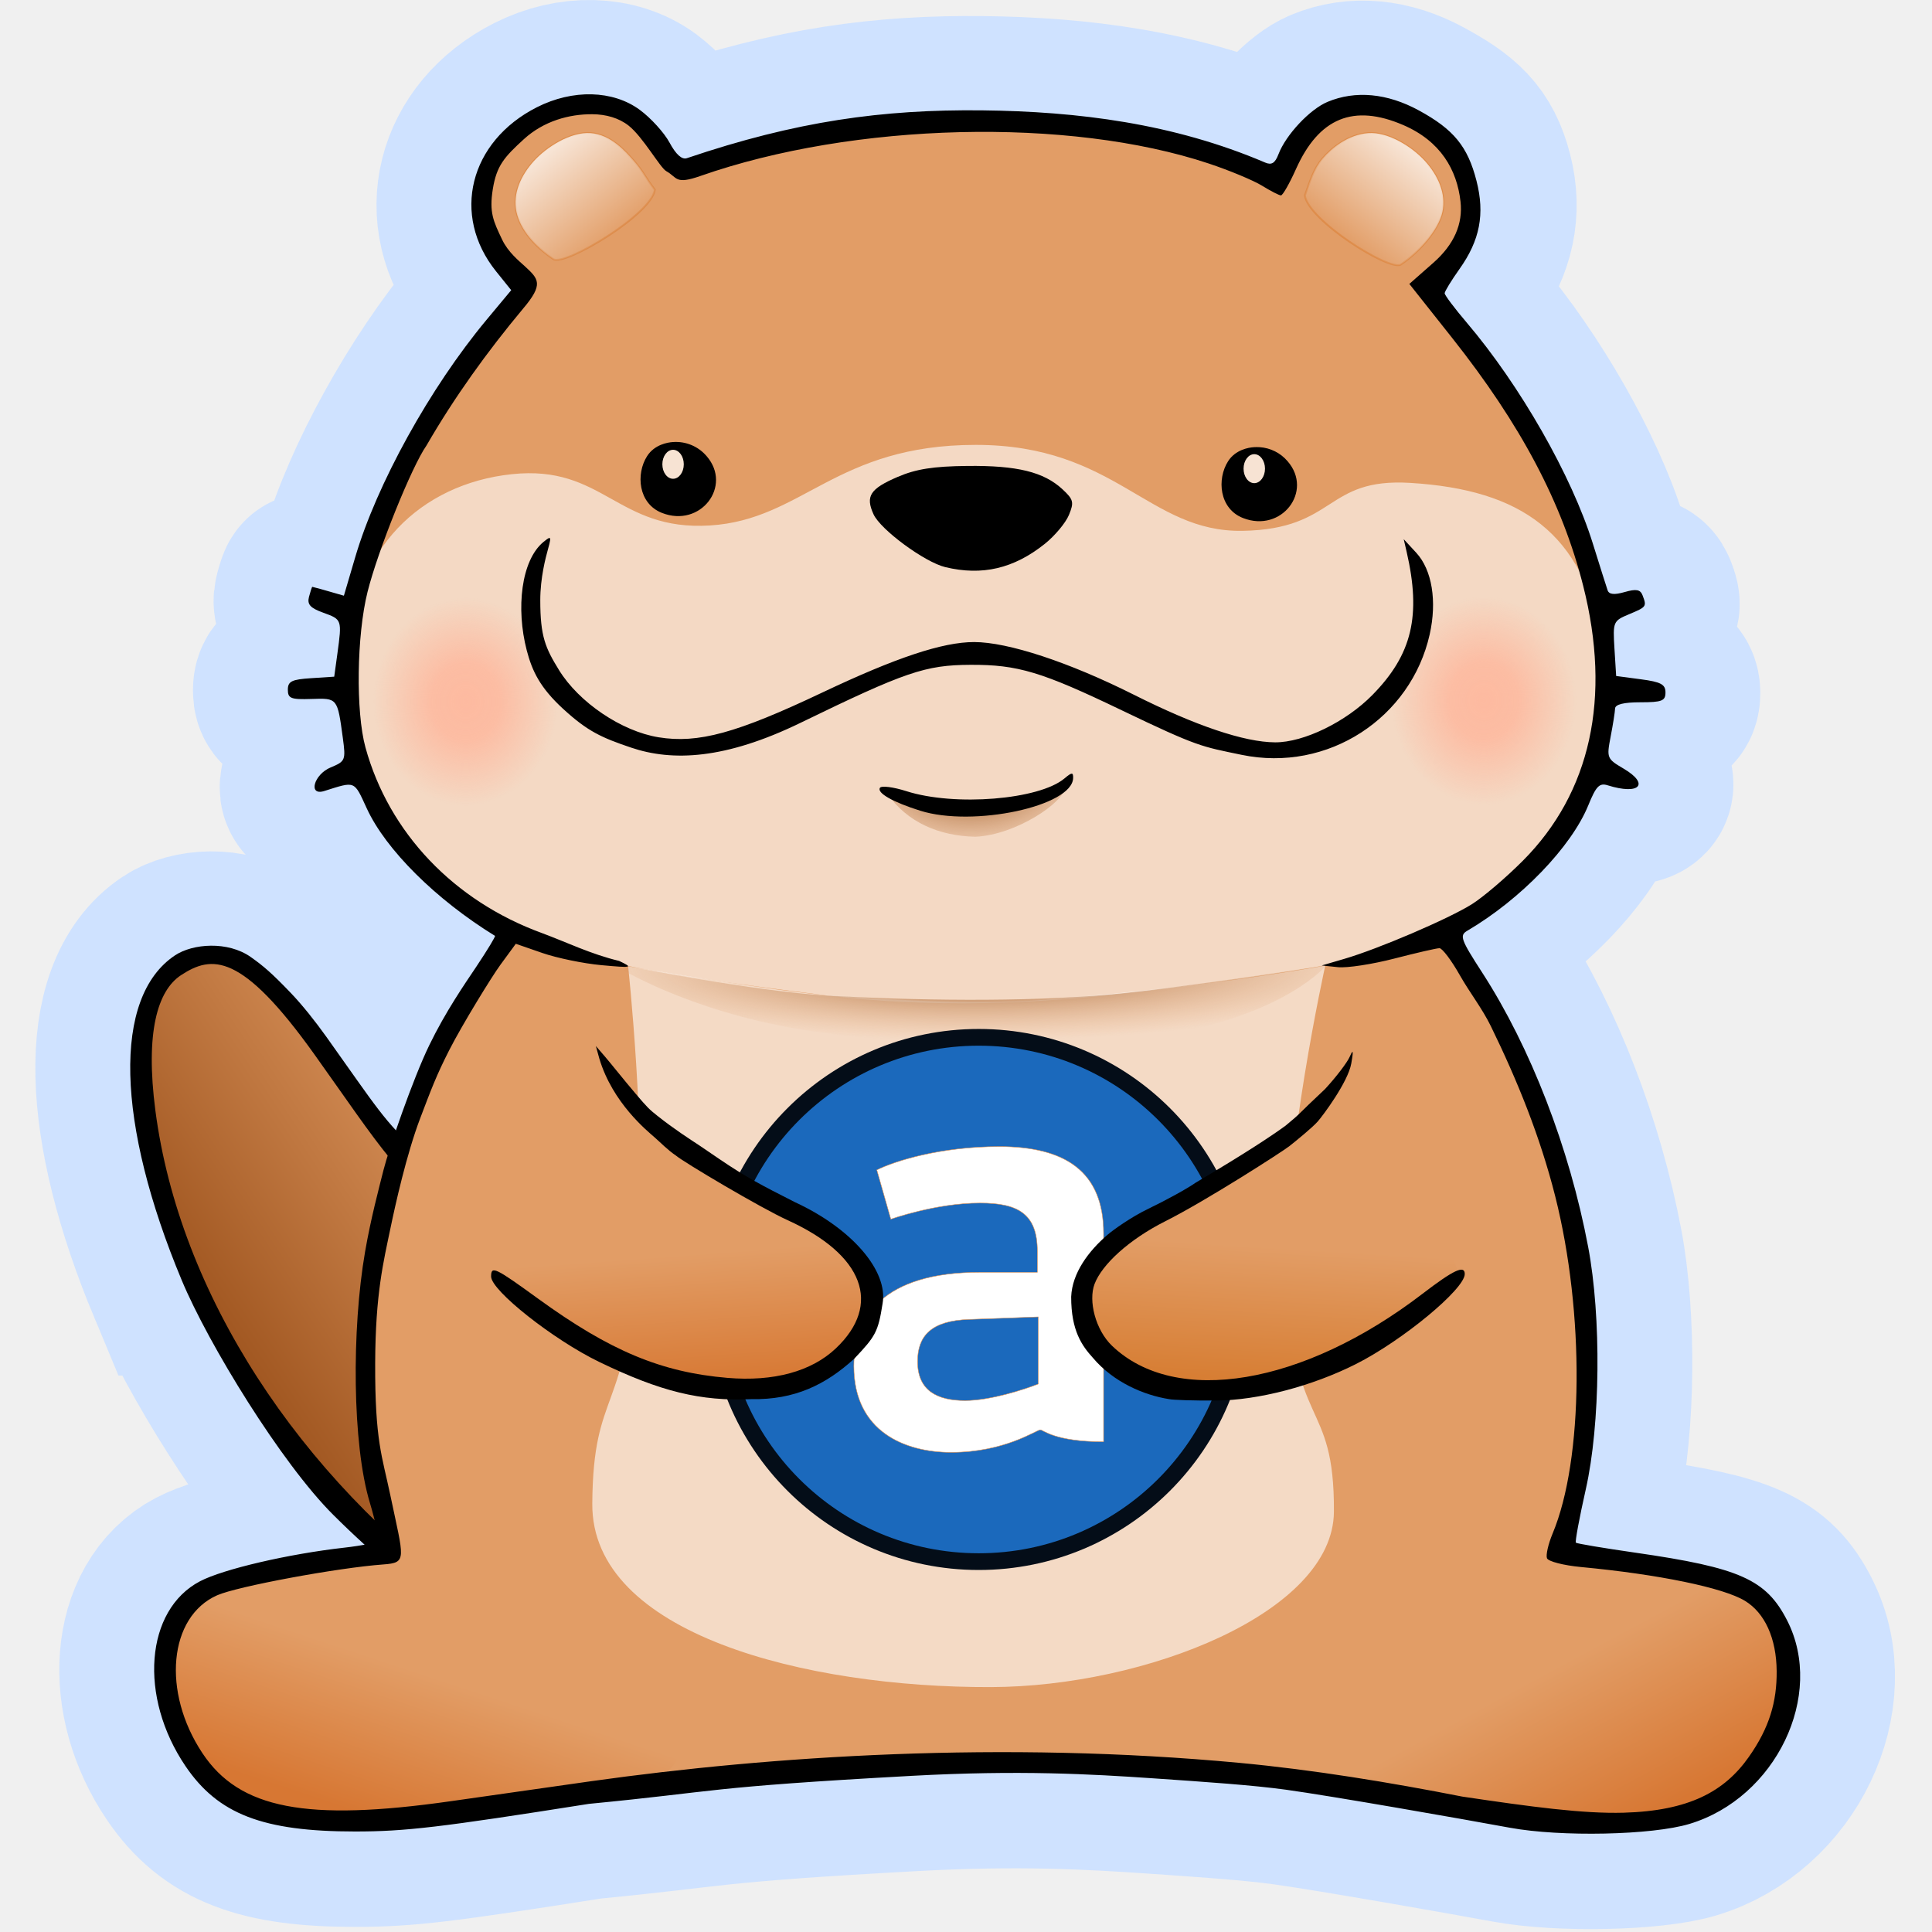
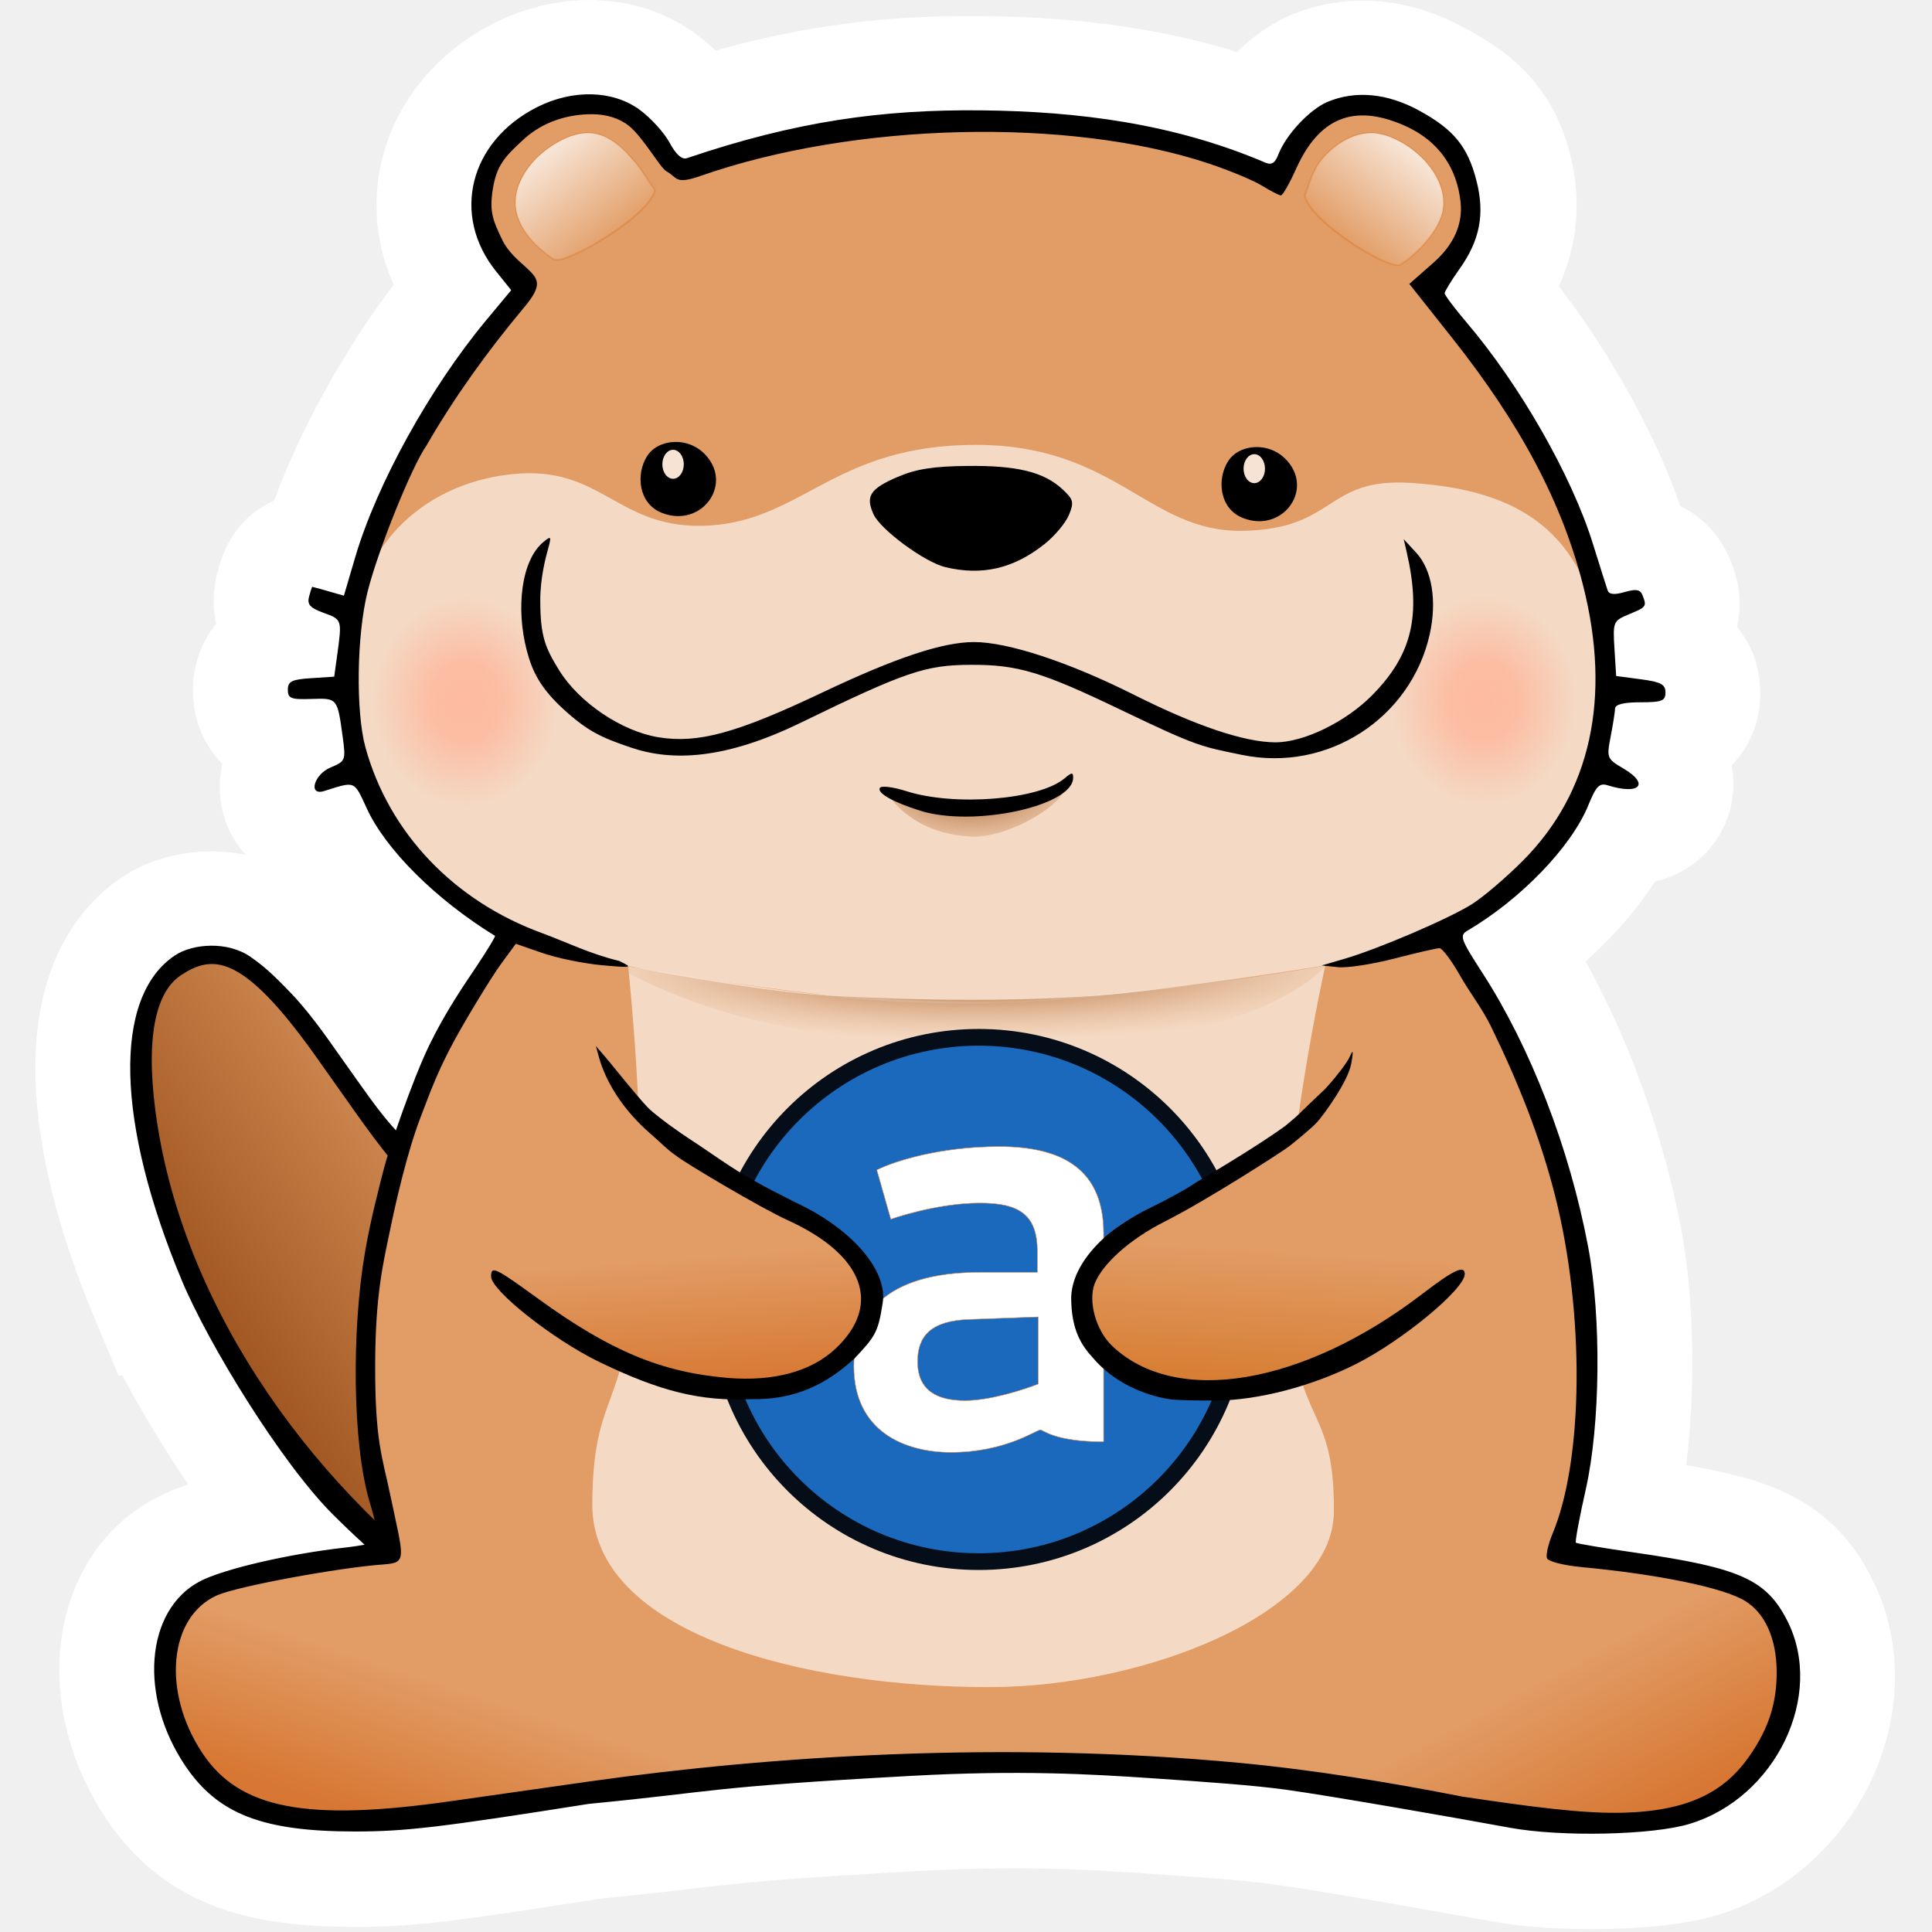
<svg xmlns="http://www.w3.org/2000/svg" xmlns:xlink="http://www.w3.org/1999/xlink" width="384.96" height="384.96" viewBox="0 0 101.854 101.854" version="1.1" id="svg5" xml:space="preserve">
  <defs id="defs2">
    <linearGradient id="linearGradient13730">
      <stop style="stop-color:#323232;stop-opacity:1" offset="0" id="stop13726" />
      <stop style="stop-color:#323232;stop-opacity:1" offset="1" id="stop13728" />
    </linearGradient>
    <linearGradient id="linearGradient10131">
      <stop style="stop-color:#d65f33;stop-opacity:1" offset="0" id="stop10127" />
      <stop style="stop-color:#ccdf50;stop-opacity:1" offset="1" id="stop10129" />
    </linearGradient>
    <linearGradient id="linearGradient9195">
      <stop style="stop-color:#f0e646;stop-opacity:1" offset=".222" id="stop9191" />
      <stop style="stop-color:#826e00;stop-opacity:1" offset="1" id="stop9193" />
    </linearGradient>
    <linearGradient id="linearGradient3729">
      <stop style="stop-color:#aa1819;stop-opacity:1" offset="0" id="stop3725" />
      <stop style="stop-color:#aa4533;stop-opacity:1" offset="1" id="stop3727" />
    </linearGradient>
    <linearGradient id="linearGradient3078">
      <stop style="stop-color:#69cfda;stop-opacity:1" offset="0" id="stop3074" />
      <stop style="stop-color:#54d4f3;stop-opacity:.388" offset="1" id="stop3076" />
    </linearGradient>
    <linearGradient id="linearGradient8504">
      <stop style="stop-color:#cf3a00;stop-opacity:1" offset=".762" id="stop8500" />
      <stop style="stop-color:#cf6e00;stop-opacity:1" offset="1" id="stop8502" />
    </linearGradient>
    <linearGradient id="linearGradient8495">
      <stop style="stop-color:#230cbf;stop-opacity:1" offset="0" id="stop8491" />
      <stop style="stop-color:#236ebf;stop-opacity:1" offset="1" id="stop8493" />
    </linearGradient>
    <linearGradient id="linearGradient5339">
      <stop style="stop-color:#d9e3ff;stop-opacity:1" offset=".357" id="stop5335" />
      <stop style="stop-color:#cbcfe3;stop-opacity:.504" offset=".678" id="stop5337" />
    </linearGradient>
    <linearGradient id="linearGradient3844">
      <stop style="stop-color:#48009a;stop-opacity:1" offset="0" id="stop3840" />
      <stop style="stop-color:#adb4ac;stop-opacity:.734" offset="1" id="stop3842" />
    </linearGradient>
    <linearGradient id="linearGradient5754">
      <stop style="stop-color:#48009a;stop-opacity:1" offset="0" id="stop2291" />
      <stop style="stop-color:#2e3b6b;stop-opacity:.734" offset="1" id="stop2293" />
    </linearGradient>
    <linearGradient id="linearGradient5754-1">
      <stop style="stop-color:#aab7c6;stop-opacity:1" offset="0" id="stop5750" />
      <stop style="stop-color:#cbcfe3;stop-opacity:.327" offset="1" id="stop5752" />
    </linearGradient>
    <linearGradient id="linearGradient4338">
      <stop style="stop-color:#000;stop-opacity:1" offset="0" id="stop4336" />
    </linearGradient>
    <linearGradient id="linearGradient22764">
      <stop style="stop-color:#0f0;stop-opacity:1" offset="0" id="stop22762" />
    </linearGradient>
    <linearGradient id="linearGradient2551">
      <stop style="stop-color:#24292f;stop-opacity:0" offset=".606" id="stop2549" />
      <stop style="stop-color:#24292f;stop-opacity:1" offset="1" id="stop2547" />
    </linearGradient>
    <linearGradient id="linearGradient2400">
      <stop style="stop-color:#24292f;stop-opacity:1" offset="0" id="stop2396" />
      <stop style="stop-color:#24292f;stop-opacity:0" offset="1" id="stop2398" />
    </linearGradient>
    <linearGradient id="linearGradient2341">
      <stop style="stop-color:#fff;stop-opacity:1" offset=".69" id="stop2337" />
      <stop style="stop-color:#f9f7f4;stop-opacity:1" offset="1" id="stop2339" />
    </linearGradient>
    <linearGradient id="linearGradient4201">
      <stop style="stop-color:#e29d66;stop-opacity:1" offset=".705" id="stop4197" />
      <stop style="stop-color:#d87b39;stop-opacity:1" offset="1" id="stop4199" />
    </linearGradient>
    <linearGradient id="linearGradient4281">
      <stop style="stop-color:#0061b9;stop-opacity:1" offset="0" id="stop4279" />
    </linearGradient>
    <linearGradient id="linearGradient4275">
      <stop style="stop-color:#6ab7ff;stop-opacity:1" offset="0" id="stop4273" />
    </linearGradient>
    <linearGradient id="linearGradient42084">
      <stop style="stop-color:#e29c64;stop-opacity:1" offset="0" id="stop42080" />
      <stop style="stop-color:#a15721;stop-opacity:1" offset="1" id="stop42082" />
    </linearGradient>
    <linearGradient id="linearGradient39601">
      <stop style="stop-color:#e29d66;stop-opacity:1" offset="0" id="stop39597" />
      <stop style="stop-color:#d77733;stop-opacity:1" offset="1" id="stop39599" />
    </linearGradient>
    <linearGradient id="linearGradient35143">
      <stop style="stop-color:#e29d66;stop-opacity:1" offset="0" id="stop35139" />
      <stop style="stop-color:#d77833;stop-opacity:1" offset="1" id="stop35141" />
    </linearGradient>
    <linearGradient id="linearGradient33410">
      <stop style="stop-color:#e29d66;stop-opacity:1" offset="0" id="stop33406" />
      <stop style="stop-color:#d77e34;stop-opacity:1" offset="1" id="stop33408" />
    </linearGradient>
    <linearGradient id="linearGradient31224">
      <stop style="stop-color:#8e4e1c;stop-opacity:1" offset="0" id="stop31220" />
      <stop style="stop-color:#e29d66;stop-opacity:0" offset="1" id="stop31222" />
    </linearGradient>
    <linearGradient id="linearGradient30258">
      <stop style="stop-color:#fdbaa0;stop-opacity:1" offset="0" id="stop30254" />
      <stop style="stop-color:#fdbaa0;stop-opacity:.91" offset=".367" id="stop30883" />
      <stop style="stop-color:#fdbaa0;stop-opacity:0" offset="1" id="stop30256" />
    </linearGradient>
    <linearGradient id="linearGradient19398">
      <stop style="stop-color:#fff;stop-opacity:.8" offset="0" id="stop19394" />
      <stop style="stop-color:#fff;stop-opacity:0" offset="1" id="stop19396" />
    </linearGradient>
    <linearGradient id="linearGradient15666">
      <stop style="stop-color:#fff;stop-opacity:.8" offset="0" id="stop15662" />
      <stop style="stop-color:#fff;stop-opacity:0" offset="1" id="stop15664" />
    </linearGradient>
    <linearGradient xlink:href="#linearGradient19398" id="linearGradient15670" x1="113.246" y1="64.624" x2="117.254" y2="69.663" gradientUnits="userSpaceOnUse" gradientTransform="translate(-29.492 27.564)" />
    <linearGradient xlink:href="#linearGradient15666" id="linearGradient19402" gradientUnits="userSpaceOnUse" gradientTransform="matrix(-1 0 0 1 243.464 27.564)" x1="113.246" y1="64.624" x2="117.254" y2="69.663" />
    <linearGradient xlink:href="#linearGradient33410" id="linearGradient33412" x1="120.543" y1="150.283" x2="120.116" y2="157.288" gradientUnits="userSpaceOnUse" gradientTransform="translate(1.862)" />
    <linearGradient xlink:href="#linearGradient35143" id="linearGradient35145" x1="91.209" y1="150.559" x2="91.724" y2="157.563" gradientUnits="userSpaceOnUse" gradientTransform="translate(1.862)" />
    <linearGradient xlink:href="#linearGradient39601" id="linearGradient39603" x1="74.824" y1="172.437" x2="72.282" y2="180.109" gradientUnits="userSpaceOnUse" gradientTransform="translate(1.862)" />
    <linearGradient xlink:href="#linearGradient39601" id="linearGradient42075" gradientUnits="userSpaceOnUse" x1="73.7" y1="171.804" x2="69.297" y2="179.987" gradientTransform="matrix(-1 0 0 1 211.688 .283)" />
    <linearGradient xlink:href="#linearGradient42084" id="linearGradient42086-1" x1="92.538" y1="177.676" x2="92.597" y2="196.798" gradientUnits="userSpaceOnUse" gradientTransform="rotate(46.356 191.436 85.442)" />
    <linearGradient xlink:href="#linearGradient4201" id="linearGradient4203" x1="100.709" y1="126.396" x2="119.68" y2="132.196" gradientUnits="userSpaceOnUse" gradientTransform="translate(-1.587 -.046)" />
    <linearGradient xlink:href="#linearGradient2400" id="linearGradient2402" x1="94.694" y1="160.767" x2="99.023" y2="157.457" gradientUnits="userSpaceOnUse" />
    <linearGradient xlink:href="#linearGradient2400" id="linearGradient2456" gradientUnits="userSpaceOnUse" x1="91.058" y1="161.918" x2="99.447" y2="156.245" gradientTransform="matrix(-1 0 0 1 375.335 -20.522)" />
    <radialGradient xlink:href="#linearGradient30258" id="radialGradient30260" cx="131.122" cy="122.588" fx="131.122" fy="122.588" r="2.549" gradientUnits="userSpaceOnUse" gradientTransform="matrix(1.91222 0 0 2.15327 -119.019 -142.484)" />
    <radialGradient xlink:href="#linearGradient30258" id="radialGradient30260-7" cx="131.122" cy="122.588" fx="131.122" fy="122.588" r="2.549" gradientUnits="userSpaceOnUse" gradientTransform="matrix(1.91222 0 0 2.15327 -172.694 -142.427)" />
    <radialGradient xlink:href="#linearGradient31224" id="radialGradient31226" cx="105.075" cy="122.366" fx="105.075" fy="122.366" r="18.455" gradientTransform="matrix(1.16556 -.00352 .00064 .21192 -15.597 109.933)" gradientUnits="userSpaceOnUse" />
    <radialGradient xlink:href="#linearGradient31224" id="radialGradient31226-1" cx="99.383" cy="121.614" fx="99.383" fy="121.614" r="18.455" gradientTransform="matrix(.40011 -.01286 .0068 .2118 66.06 101.51)" gradientUnits="userSpaceOnUse" />
    <radialGradient xlink:href="#linearGradient2341" id="radialGradient2343" cx="104.135" cy="136.157" fx="104.135" fy="136.157" r="71.288" gradientUnits="userSpaceOnUse" />
    <radialGradient xlink:href="#linearGradient2551" id="radialGradient2555" cx="104.691" cy="148.893" fx="104.691" fy="148.893" r="13.593" gradientTransform="matrix(1.64193 .02649 -.01678 1.03984 -64.682 -10.929)" gradientUnits="userSpaceOnUse" />
    <radialGradient xlink:href="#linearGradient5754-1" id="radialGradient5756" cx="69.878" cy="43.432" fx="69.878" fy="43.432" r="37.982" gradientTransform="matrix(1.06442 0 0 .9586 -4.29 -1.322)" gradientUnits="userSpaceOnUse" />
    <radialGradient xlink:href="#linearGradient5339" id="radialGradient2296" gradientUnits="userSpaceOnUse" gradientTransform="matrix(1.06442 0 0 .9586 -4.29 -1.322)" cx="69.878" cy="43.432" fx="69.878" fy="43.432" r="37.982" />
    <radialGradient xlink:href="#linearGradient5754-1" id="radialGradient3836" gradientUnits="userSpaceOnUse" gradientTransform="matrix(1.06442 0 0 .9586 -4.29 -1.322)" cx="69.878" cy="43.432" fx="69.878" fy="43.432" r="37.982" />
    <radialGradient xlink:href="#linearGradient5754-1" id="radialGradient3838" gradientUnits="userSpaceOnUse" gradientTransform="matrix(1.06442 0 0 .9586 -4.29 -1.322)" cx="69.878" cy="43.432" fx="69.878" fy="43.432" r="37.982" />
    <radialGradient xlink:href="#linearGradient8495" id="radialGradient8497" cx="100.314" cy="148.25" fx="100.314" fy="148.25" r="3.496" gradientTransform="matrix(1 0 0 1.06468 0 -9.588)" gradientUnits="userSpaceOnUse" />
    <radialGradient xlink:href="#linearGradient8504" id="radialGradient8506" cx="100.285" cy="148.334" fx="100.285" fy="148.334" r="4.184" gradientTransform="matrix(1 0 0 .99999 0 .002)" gradientUnits="userSpaceOnUse" />
    <radialGradient xlink:href="#linearGradient3078" id="radialGradient3080" cx="56.244" cy="48.614" fx="56.244" fy="48.614" r="1.517" gradientTransform="matrix(1 0 0 1.54846 0 -26.663)" gradientUnits="userSpaceOnUse" />
    <radialGradient xlink:href="#linearGradient3729" id="radialGradient3731" cx="71.489" cy="22.987" fx="71.489" fy="22.987" r="34.009" gradientTransform="matrix(1 0 0 .54656 0 10.423)" gradientUnits="userSpaceOnUse" />
    <radialGradient xlink:href="#linearGradient10131" id="radialGradient9161" cx="57.301" cy="42.385" fx="57.301" fy="42.385" r="9.281" gradientTransform="matrix(1 0 0 .8969 0 4.37)" gradientUnits="userSpaceOnUse" />
    <radialGradient xlink:href="#linearGradient10131" id="radialGradient9166" gradientUnits="userSpaceOnUse" gradientTransform="matrix(1 0 0 .8969 29.157 4.82)" cx="57.301" cy="42.385" fx="57.301" fy="42.385" r="9.281" />
    <radialGradient xlink:href="#linearGradient9195" id="radialGradient9197" cx="71.77" cy="43.42" fx="71.77" fy="43.42" r="28.616" gradientTransform="matrix(1 0 0 1.00423 0 -.184)" gradientUnits="userSpaceOnUse" spreadMethod="reflect" />
    <radialGradient xlink:href="#linearGradient13730" id="radialGradient13732" cx="104.227" cy="140.466" fx="104.227" fy="140.466" r="5.887" gradientTransform="matrix(1 0 0 1.00823 0 -1.157)" gradientUnits="userSpaceOnUse" />
    <pattern xlink:href="#pattern10242" id="pattern10249" patternTransform="scale(2.7592)" />
    <pattern xlink:href="#pattern10235" id="pattern10245" />
    <pattern xlink:href="#pattern8051" id="pattern10238" />
    <pattern patternUnits="userSpaceOnUse" width="270.01" height="40.89" patternTransform="translate(1013.814 364.864)" id="pattern8051">
      <rect style="fill:#004588;fill-opacity:1;stroke:none;stroke-width:21.768;paint-order:stroke fill markers" id="rect4337" width="270.009" height="23.274" x="0" y="0" ry="0" />
      <rect style="display:inline;fill:#005eb8;fill-opacity:1;stroke:none;stroke-width:20.403;paint-order:stroke fill markers" id="rect4337-1" width="270.009" height="20.446" x="0" y="20.445" ry="0" />
    </pattern>
    <pattern patternUnits="userSpaceOnUse" width="270.01" height="40.89" patternTransform="translate(1013.814 364.864)" id="pattern10235">
      <path style="fill:url(#pattern10238);stroke:none" id="rect8055" d="M0 0h270.01v40.89H0z" />
    </pattern>
    <pattern patternUnits="userSpaceOnUse" width="270.01" height="40.89" patternTransform="translate(1013.814 364.864)" id="pattern10242">
      <path style="fill:url(#pattern10245);stroke:none" id="rect10240" d="M0 0h270.01v40.89H0z" />
    </pattern>
    <pattern patternUnits="userSpaceOnUse" width="745.01" height="112.824" patternTransform="translate(869.814 148.526)" id="pattern10251">
      <path style="fill:url(#pattern10249);stroke:none;stroke-width:2.759" id="rect10247" d="M0 0h745.01v112.824H0z" />
    </pattern>
    <clipPath clipPathUnits="userSpaceOnUse" id="clipPath1133">
      <path id="path1135" style="display:inline;fill:#000;fill-opacity:.295;stroke:none;stroke-width:9.135;stroke-dasharray:none;stroke-opacity:1;paint-order:stroke fill markers" d="M4049.961-708.57a2474.423 2474.423 0 0 1-2474.437-2474.399 2474.423 2474.423 0 0 1 2474.437-2474.437 2474.423 2474.423 0 0 1 2474.437 2474.437 2474.423 2474.423 0 0 1-2474.437 2474.4Zm0-262.119a2212.293 2212.293 0 0 0 2212.28-2212.28 2212.293 2212.293 0 0 0-2212.28-2212.317 2212.293 2212.293 0 0 0-2212.28 2212.317 2212.293 2212.293 0 0 0 2212.28 2212.28z" />
    </clipPath>
    <clipPath id="clipPath18">
      <path d="M0 0h5102v678.547H0Z" id="path20" />
    </clipPath>
  </defs>
  <g id="layer5" style="display:inline" transform="translate(-55.35 -84.545)">
    <g id="g8282" style="display:inline" transform="translate(1.862)">
-       <path id="rect3724" style="display:inline;fill:#cfe2ff;fill-opacity:1;stroke:#cfe2ff;stroke-width:10;stroke-dasharray:none;stroke-opacity:1;paint-order:stroke fill markers" d="M84.68 89.547c-.942-.024-1.944.202-2.888.68-3.561 1.805-4.53 5.696-2.154 8.652l.799.994-1.314 1.578c-2.97 3.57-5.778 8.65-6.913 12.509l-.594 2.02-.814-.234a20.13 20.13 0 0 0-.851-.233c-.02 0-.099.234-.174.521-.106.407.061.593.763.847.975.353.978.363.733 2.153l-.166 1.215-1.223.079c-1.02.066-1.223.167-1.223.609 0 .46.163.523 1.247.486 1.375-.046 1.366-.057 1.652 2.057.159 1.171.134 1.233-.639 1.553-.89.369-1.205 1.515-.341 1.243 1.663-.524 1.558-.567 2.244.921 1.003 2.176 3.64 4.796 6.757 6.715.04.024-.407.761-.992 1.638-.585.876-1.607 2.343-2.475 4.133-.548 1.132-1.232 2.971-1.748 4.487-.965-1.035-1.751-2.242-3.661-4.92-.61-.853-1.288-1.703-1.893-2.335-1.012-1.055-1.448-1.424-2.106-1.888-1.21-.855-3.061-.71-3.992-.091-3.318 2.208-3.09 8.884.35 17.127h.001c1.408 3.372 5.255 9.645 7.983 12.365a49.95 49.95 0 0 0 1.654 1.577c-.303.057-.657.115-1.058.16-2.95.332-6.392 1.134-7.612 1.773-2.89 1.514-3.248 6.09-.763 9.752 1.716 2.528 4.082 3.44 8.933 3.44 2.657 0 4.458-.214 12.335-1.457 6.937-.67 5.973-.87 17.026-1.477 5.648-.31 9.47-.09 12.666.128 2.874.196 5.306.364 7.04.602 2.408.33 9.275 1.537 11.818 2.005 2.685.495 7.493.393 9.462-.199 4.56-1.372 7.164-6.789 5.157-10.724-1.103-2.163-2.495-2.785-8.004-3.577-1.674-.241-3.085-.478-3.136-.526-.051-.048.184-1.315.523-2.816.77-3.418.825-9.076.124-12.784-.987-5.214-3.03-10.505-5.582-14.449-1.138-1.759-1.211-1.965-.79-2.212 2.815-1.652 5.487-4.423 6.38-6.617.412-1.01.587-1.189 1.026-1.05 1.673.525 2.228-.058.835-.88-.882-.52-.9-.565-.684-1.686.122-.633.228-1.3.234-1.482.008-.22.459-.33 1.335-.33 1.138 0 1.322-.074 1.322-.521 0-.423-.242-.552-1.3-.693l-1.3-.172-.089-1.449c-.087-1.415-.07-1.457.771-1.807.924-.386.938-.405.709-1.002-.117-.303-.335-.342-.94-.168-.55.157-.822.13-.9-.09-.061-.175-.413-1.285-.781-2.467-1.114-3.576-3.831-8.336-6.65-11.65-.639-.751-1.161-1.446-1.161-1.544 0-.099.352-.676.783-1.281 1.076-1.514 1.437-3.086.99-4.835-.464-1.811-1.295-2.524-3.133-3.525-1.668-.907-3.344-1.064-4.812-.45-.936.39-2.201 1.74-2.589 2.76-.18.471-.361.586-.702.44-4.822-2.06-9.863-2.696-14.92-2.752-5.257-.057-9.802.569-15.57 2.522-.258.087-.574-.198-.908-.818-.281-.523-.99-1.303-1.573-1.733-.708-.52-1.591-.793-2.534-.817z" />
+       <path id="rect3724" style="display:inline;fill:#ffffff;fill-opacity:1;stroke:#ffffff;stroke-width:10;stroke-dasharray:none;stroke-opacity:1;paint-order:stroke fill markers" d="M84.68 89.547c-.942-.024-1.944.202-2.888.68-3.561 1.805-4.53 5.696-2.154 8.652l.799.994-1.314 1.578c-2.97 3.57-5.778 8.65-6.913 12.509l-.594 2.02-.814-.234a20.13 20.13 0 0 0-.851-.233c-.02 0-.099.234-.174.521-.106.407.061.593.763.847.975.353.978.363.733 2.153l-.166 1.215-1.223.079c-1.02.066-1.223.167-1.223.609 0 .46.163.523 1.247.486 1.375-.046 1.366-.057 1.652 2.057.159 1.171.134 1.233-.639 1.553-.89.369-1.205 1.515-.341 1.243 1.663-.524 1.558-.567 2.244.921 1.003 2.176 3.64 4.796 6.757 6.715.04.024-.407.761-.992 1.638-.585.876-1.607 2.343-2.475 4.133-.548 1.132-1.232 2.971-1.748 4.487-.965-1.035-1.751-2.242-3.661-4.92-.61-.853-1.288-1.703-1.893-2.335-1.012-1.055-1.448-1.424-2.106-1.888-1.21-.855-3.061-.71-3.992-.091-3.318 2.208-3.09 8.884.35 17.127h.001c1.408 3.372 5.255 9.645 7.983 12.365a49.95 49.95 0 0 0 1.654 1.577c-.303.057-.657.115-1.058.16-2.95.332-6.392 1.134-7.612 1.773-2.89 1.514-3.248 6.09-.763 9.752 1.716 2.528 4.082 3.44 8.933 3.44 2.657 0 4.458-.214 12.335-1.457 6.937-.67 5.973-.87 17.026-1.477 5.648-.31 9.47-.09 12.666.128 2.874.196 5.306.364 7.04.602 2.408.33 9.275 1.537 11.818 2.005 2.685.495 7.493.393 9.462-.199 4.56-1.372 7.164-6.789 5.157-10.724-1.103-2.163-2.495-2.785-8.004-3.577-1.674-.241-3.085-.478-3.136-.526-.051-.048.184-1.315.523-2.816.77-3.418.825-9.076.124-12.784-.987-5.214-3.03-10.505-5.582-14.449-1.138-1.759-1.211-1.965-.79-2.212 2.815-1.652 5.487-4.423 6.38-6.617.412-1.01.587-1.189 1.026-1.05 1.673.525 2.228-.058.835-.88-.882-.52-.9-.565-.684-1.686.122-.633.228-1.3.234-1.482.008-.22.459-.33 1.335-.33 1.138 0 1.322-.074 1.322-.521 0-.423-.242-.552-1.3-.693l-1.3-.172-.089-1.449c-.087-1.415-.07-1.457.771-1.807.924-.386.938-.405.709-1.002-.117-.303-.335-.342-.94-.168-.55.157-.822.13-.9-.09-.061-.175-.413-1.285-.781-2.467-1.114-3.576-3.831-8.336-6.65-11.65-.639-.751-1.161-1.446-1.161-1.544 0-.099.352-.676.783-1.281 1.076-1.514 1.437-3.086.99-4.835-.464-1.811-1.295-2.524-3.133-3.525-1.668-.907-3.344-1.064-4.812-.45-.936.39-2.201 1.74-2.589 2.76-.18.471-.361.586-.702.44-4.822-2.06-9.863-2.696-14.92-2.752-5.257-.057-9.802.569-15.57 2.522-.258.087-.574-.198-.908-.818-.281-.523-.99-1.303-1.573-1.733-.708-.52-1.591-.793-2.534-.817z" />
    </g>
  </g>
  <g id="layer1" transform="translate(-55.35 -84.545)" style="display:inline">
    <g id="layer2" style="display:inline" transform="rotate(10.193 -336.37 285.687)">
      <path style="display:inline;fill:#e29d66;fill-opacity:1;stroke:none;stroke-width:.6;stroke-dasharray:none;stroke-opacity:1;paint-order:stroke fill markers" d="M74.253 97.64s-3.618 2.315-5.67 2.79c-2.711.629-5.611.49-8.347-.014-3.6-.664-7.104-2.054-10.265-3.899-4.094-2.39-7.799-5.537-10.934-9.093-2.864-3.248-5.434-6.908-6.991-10.949-.922-2.393-1.601-5.04-1.283-7.585.112-.894.366-1.942 1.095-2.472.645-.47 1.613-.462 2.382-.248 1.541.429 3.275 1.689 4.492 2.728 2.033 1.735 3.77 3.694 5.91 5.294 1.2.898 1.727 2.087 3.114 2.655 1.526.625 3.24.778 4.888.695 1.619-.083 4.358-1.36 4.358-1.36z" id="path42078-6-3" />
      <path style="display:inline;fill:url(#linearGradient42086-1);fill-opacity:1;stroke:none;stroke-width:.6;stroke-dasharray:none;stroke-opacity:1;paint-order:stroke fill markers" d="M74.32 97.693s-3.619 2.315-5.67 2.79c-2.711.628-5.611.49-8.347-.015-3.6-.663-7.104-2.053-10.265-3.898-4.094-2.39-7.8-5.538-10.934-9.093-2.864-3.248-5.434-6.909-6.991-10.95-.922-2.392-1.601-5.04-1.283-7.584.112-.895.366-1.942 1.095-2.472.645-.47 1.612-.463 2.382-.249 1.541.43 3.274 1.69 4.492 2.728 2.033 1.735 3.77 3.695 5.91 5.295 1.2.897 1.727 2.087 3.114 2.655 1.526.625 3.24.778 4.888.694 1.619-.082 4.358-1.359 4.358-1.359z" id="path42078-6" />
      <path d="M72.18 95.517c-.494-.314 1.689 1.26.278 2.215-2.54 1.72-4.754 2.287-8.457 2.165-3.9-.128-7.364-1.007-11.083-2.811-10.098-4.897-17.976-13.24-20.923-22.516-1.256-3.954-1.011-6.237.067-7.26 1.412-1.338 2.923-1.753 7.655 2.86 4.206 4.098 5.91 6.13 9.25 7.245 1.76.587 4.45.65 5.384.124zM53.574 76.586c-.376.356-3.315.187-4.567-.262-.628-.225-1.796-1.375-3.023-2.097-1.922-1.13-2.607-1.955-5.788-5.059-.75-.732-1.568-1.449-2.275-1.963-1.183-.86-1.678-1.146-2.407-1.487-1.342-.628-3.139-.157-3.945.617-2.876 2.76-1.47 9.29 3.376 16.795 1.982 3.07 6.878 8.563 10.045 10.757 9.904 6.865 20.63 9.105 27.456 5.225l1.729-.983.8-2.851-20.216-19.244z" style="display:inline;fill:#000;stroke-width:.265" id="path30886" />
    </g>
    <path style="display:inline;fill:#e29d66;fill-opacity:1;stroke-width:.265" d="M86.616 90.021c-.943-.024-1.605.074-2.55.553-3.56 1.804-4.53 4.689-2.154 7.645l1.15 1.38-1.337 1.905c-2.97 3.57-5.93 8.498-7.065 12.357l-.711 2.125c-.411 1.23-.38 1.992-.332 2.868.14 2.662-.376.37.194 4.34.475 1.229.094 1.094 1.24 3.507 1.004 2.175 3.886 4.913 7.003 6.832.04.024-.477 1.264-1.062 2.14-.585.876-1.713 2.52-2.58 4.31-.868 1.79-2.07 5.204-2.368 6.433-.262 1.08-.538 2.461-.84 4.207-.709 4.102-.794 9.816.135 12.893.305 1.01.521 2.4.463 2.495-.06.095-.667.56-1.58.663-2.949.332-6.649.994-7.87 1.633-2.89 1.514-3.224 5.307-.739 8.968 1.716 2.529 3.182 3.265 8.033 3.265 2.657 0 4.306-.143 12.183-1.387 13.173-2.059 15.085-1.397 26.223-1.553 2.905-.041 6.926.277 11.053.762 1.348.091 8.976 1.453 11.52 1.921 2.684.494 7.41.615 9.38.023 4.559-1.372 7.058-5.947 5.051-9.883-1.103-2.162-2.097-2.667-7.606-3.46-1.673-.24-3.646-.489-3.697-.537-.051-.048.196-1.514.534-3.015.77-3.418.79-9.403.09-13.11-.987-5.215-2.669-9.98-5.22-13.924-1.138-1.759-1.562-2.679-1.141-2.925 2.815-1.652 5.756-4.423 6.65-6.617.738-1.844.756-.967 1.188-3.394.297-2.785.084-1.774.314-3.023-.013-1.658-.45-3.333-.449-4.517-.061-.173-.413-1.283-.781-2.466-1.114-3.576-4.357-8.125-7.176-11.44-.639-.75-1.115-1.422-1.115-1.52 0-.099-.027-1.042.403-1.647 1.077-1.515 2.169-2.748 1.721-4.496-.463-1.811-1.27-2.556-3.11-3.557-1.667-.907-3.172-.776-4.64-.162-.936.39-1.413 1.627-1.801 2.647-.18.472-1.215.236-1.556.09-4.822-2.06-9.591-2.39-14.487-2.413-5.072-.024-9.264.405-15.032 2.358-.258.088-1.393-.045-1.727-.665-.281-.524-.942-1.327-1.526-1.756-.821-.398-1.463-.814-2.276-.853z" id="path6921-5" />
    <g id="g37910" style="display:inline" transform="translate(1.862)">
      <path style="display:inline;fill:#fff;fill-opacity:.617;stroke:none;stroke-width:.1;stroke-dasharray:none;stroke-opacity:.272;paint-order:stroke fill markers" d="M72.007 118.682c.091-5.104 3.62-8.624 8.462-9.138 4.842-.514 5.543 3.01 10.45 2.703 4.906-.307 6.614-4.248 14.014-4.248 7.4 0 9.094 4.616 14.065 4.531 4.97-.084 4.312-2.804 8.84-2.527 5.85.357 9.11 2.635 10.132 8.405.566 3.193-1.192 9.008-3.289 11.481-2.343 2.765-6.048 3.996-9.52 5.04-.638.193-1.302.427-1.954.538a191.984 191.984 0 0 1-9.88 1.393c-5.34.62-10.694.84-16.196.169-4.268-.52-10.87-1.408-12.601-2.102-1.128-.453-7.816-3.02-10.026-6.073-2.86-4.102-2.581-5.445-2.497-10.172z" id="path17214" />
      <ellipse style="fill:url(#radialGradient30260-7);fill-opacity:1;stroke:none;stroke-width:.152;stroke-dasharray:none;stroke-opacity:.272;paint-order:stroke fill markers" id="path27302-2" cx="78.04" cy="121.539" rx="4.875" ry="5.49" />
      <ellipse style="fill:url(#radialGradient30260);fill-opacity:1;stroke:none;stroke-width:.152;stroke-dasharray:none;stroke-opacity:.272;paint-order:stroke fill markers" id="path27302" cx="131.715" cy="121.482" rx="4.875" ry="5.49" />
    </g>
    <path style="display:inline;fill:#fff;fill-opacity:.62;stroke:none;stroke-width:.6;stroke-dasharray:none;stroke-opacity:.272;paint-order:stroke fill markers" d="M88.465 135.489s.953 8.777.536 14.948c-.602 8.905-2.38 7.173-2.426 13.377-.051 6.879 11.252 9.702 21.015 9.674 8.138-.023 18.05-3.914 18.083-9.247.037-6.138-2.24-4.118-2.496-12.67-.182-6.094 2.04-16.118 2.04-16.118s-2.374.426-5.446.829a182.16 182.16 0 0 1-9.693.995c-3.437.244-7.646-.033-10.598-.218-2.952-.186-11.015-1.57-11.015-1.57Z" id="path19552" />
    <path style="display:inline;fill:url(#radialGradient31226-1);fill-opacity:1;stroke:none;stroke-width:.1;stroke-dasharray:none;stroke-opacity:.272;paint-order:stroke fill markers" d="M102.18 126.459c-.305-.388 2.597.914 3.947.908 1.832-.007 4.584-1.167 5.344-1.275-.015.72-2.527 2.47-4.699 2.566-1.95-.04-3.574-.78-4.592-2.2z" id="path30977-9" />
    <path style="display:inline;fill:#000;stroke-width:.265" d="M111.846 125.332c-.066.003-.182.085-.376.25-1.336 1.126-5.786 1.486-8.335.673-.691-.221-1.32-.3-1.396-.176-.168.27.68.752 2.124 1.206 2.797.88 8.028-.238 8.062-1.723.003-.156-.013-.233-.08-.23z" id="path2495" />
    <path style="display:inline;fill:#000;stroke-width:.265" d="M84.306 112.908c-.054.008-.154.084-.311.213-1.168.97-1.452 3.497-.875 5.712.285 1.093.706 1.971 1.92 3.085 1.295 1.189 2.024 1.514 3.582 2.041 2.181.738 4.96.623 8.932-1.308 5.531-2.689 6.577-3.046 8.955-3.057 2.499-.012 3.751.365 7.979 2.397 4.038 1.94 4.2 1.907 6.308 2.346 4.577.953 8.94-1.959 9.925-6.34.395-1.756.126-3.406-.702-4.305l-.666-.722.153.661c.778 3.373.29 5.42-1.8 7.549-1.396 1.423-3.626 2.509-5.133 2.501-1.624-.009-4.187-.873-7.458-2.516-3.413-1.713-6.624-2.771-8.412-2.771-1.656 0-4.113.817-8 2.66-4.524 2.146-6.55 2.7-8.634 2.36-1.95-.317-4.197-1.835-5.249-3.544-.718-1.167-.987-1.767-.987-3.684 0-1.176.283-2.242.401-2.668.124-.444.162-.623.072-.61z" id="path2493" />
    <path style="display:inline;fill:#000;stroke-width:.265" d="M106.345 109.109c-1.793.019-2.708.164-3.673.579-1.453.625-1.705 1.014-1.27 1.97.371.813 2.696 2.525 3.784 2.786 1.944.467 3.608.078 5.241-1.224.53-.423 1.103-1.108 1.275-1.523.279-.673.243-.819-.338-1.357-.987-.915-2.39-1.26-5.02-1.231z" id="path2491" />
    <path style="display:inline;fill:url(#linearGradient39603);fill-opacity:1;stroke:none;stroke-width:.6;stroke-dasharray:none;stroke-opacity:1;paint-order:stroke fill markers" d="M65.13 169.087c-1.58 1.726-1.137 4.932-.388 7.15.488 1.446 2.048 2.738 3.402 3.445 3.438 1.795 7.801.553 11.672.301 2.472-.161 7.503-.24 10.276-1.707 5.087-3.305-7.908-10.055-11.31-11.601 0 0-10.696-.818-13.653 2.412z" id="path39448" />
    <path style="display:inline;fill:url(#linearGradient42075);fill-opacity:1;stroke:none;stroke-width:.6;stroke-dasharray:none;stroke-opacity:1;paint-order:stroke fill markers" d="M148.42 169.37c1.58 1.726 1.046 4.719.297 6.936-.489 1.447-1.957 2.556-3.311 3.263-3.439 1.795-7.892.736-11.763.484-2.472-.161-7.29-.18-10.063-1.646-5.087-3.305 7.968-10.268 11.37-11.814 0 0 10.514-.453 13.47 2.777z" id="path39448-6" />
    <path style="display:inline;fill:#000;stroke-width:.265" d="M86.544 89.517c-.942-.023-1.944.203-2.888.681-3.561 1.805-4.53 5.695-2.154 8.651l.799.994-1.314 1.578c-2.97 3.57-5.779 8.65-6.913 12.51l-.594 2.019-.814-.234a20.145 20.145 0 0 0-.852-.233c-.02 0-.098.235-.173.522-.106.407.061.593.763.846.975.353.978.363.733 2.154l-.167 1.214-1.222.08c-1.02.065-1.223.167-1.223.608 0 .46.162.523 1.246.487 1.376-.046 1.367-.057 1.653 2.056.159 1.172.133 1.233-.64 1.553-.89.37-1.205 1.516-.34 1.244 1.663-.524 1.558-.568 2.244.92 1.003 2.176 3.64 4.797 6.757 6.716.04.024-.407.76-.992 1.637-.586.876-1.608 2.344-2.475 4.134-.868 1.79-2.128 5.455-2.412 6.583-.252 1.006-.669 2.557-.97 4.303-.71 4.102-.678 10.144.25 13.22.305 1.01.487 1.921.428 2.016-.059.095-.853.257-1.766.36-2.95.331-6.392 1.133-7.613 1.772-2.89 1.514-3.247 6.09-.762 9.752 1.716 2.529 4.081 3.44 8.933 3.44 2.656 0 4.457-.213 12.335-1.457 6.936-.67 5.972-.87 17.025-1.477 5.649-.31 9.47-.09 12.667.128 2.874.196 5.306.364 7.04.602 2.408.331 9.275 1.538 11.818 2.006 2.684.494 7.493.393 9.462-.2 4.559-1.371 7.164-6.788 5.156-10.724-1.103-2.163-2.494-2.784-8.003-3.577-1.674-.24-3.085-.478-3.136-.526-.051-.048.184-1.315.522-2.816.771-3.418.826-9.075.124-12.783-.986-5.215-3.03-10.505-5.581-14.45-1.138-1.758-1.211-1.965-.79-2.212 2.815-1.652 5.486-4.422 6.38-6.616.411-1.01.587-1.19 1.025-1.051 1.674.525 2.228-.058.836-.88-.883-.52-.9-.564-.684-1.686.122-.633.228-1.3.234-1.482.008-.219.458-.33 1.334-.33 1.14 0 1.323-.073 1.323-.52 0-.424-.242-.553-1.3-.693l-1.3-.173-.09-1.448c-.086-1.416-.068-1.457.772-1.808.923-.386.937-.405.708-1.002-.116-.302-.335-.342-.94-.168-.55.158-.822.13-.9-.09-.06-.174-.412-1.284-.78-2.467-1.114-3.575-3.831-8.336-6.65-11.65-.639-.75-1.161-1.445-1.161-1.544 0-.098.352-.675.783-1.281 1.076-1.514 1.343-2.899.895-4.647-.463-1.812-1.2-2.711-3.039-3.712-1.667-.908-3.343-1.065-4.812-.451-.935.39-2.2 1.74-2.588 2.76-.18.472-.362.586-.702.44-4.822-2.06-9.863-2.696-14.92-2.752-5.257-.057-9.802.569-15.57 2.522-.258.088-.575-.197-.908-.817-.281-.524-.99-1.304-1.574-1.733-.707-.52-1.59-.794-2.533-.818zm.035 1.05c.73.005 1.401.2 1.91.6.756.594 1.663 2.221 1.986 2.401.596.33.448.728 1.797.255 8.09-2.832 19.434-3.11 26.804-.657 1.091.363 2.356.89 2.81 1.17.453.28.901.51.995.51.094 0 .45-.625.793-1.39 1.21-2.699 3.031-3.447 5.652-2.32 1.98.853 2.835 2.368 3.022 4.038.132 1.17-.334 2.258-1.436 3.228l-1.262 1.111 2.25 2.839c3.624 4.573 5.801 8.687 6.912 13.067 1.499 5.908.4 10.915-3.18 14.506-.884.886-2.09 1.915-2.682 2.287-1.213.765-4.934 2.36-6.73 2.884l-1.19.348.862.09c.475.05 1.811-.155 2.97-.455 1.159-.3 2.228-.546 2.376-.546.148 0 .634.645 1.079 1.434.529.93 1.172 1.74 1.631 2.68 1.402 2.871 2.597 5.82 3.392 8.965 1.555 6.16 1.496 13.873-.138 17.783-.228.546-.362 1.13-.297 1.299.065.169.872.377 1.794.464 4.09.385 7.503 1.088 8.645 1.783 1.052.64 1.658 1.984 1.671 3.706.013 1.602-.377 2.976-1.47 4.526-1.28 1.82-3.154 2.84-6.593 2.937-2.145.06-4.885-.31-8.514-.85-3.801-.747-7.873-1.416-11.736-1.777-12.501-1.17-24.693-.367-34.17.964l-7.408 1.055c-7.628 1.088-11.152.408-13.102-2.53-2.147-3.234-1.778-7.195.777-8.325 1.055-.467 6.358-1.451 8.754-1.625 1.285-.094 1.083-.27.375-3.65-.43-2.058-.813-2.85-.799-6.954.013-3.687.441-5.363.813-7.156.239-1.15.837-3.865 1.567-5.78.558-1.463.833-2.218 1.524-3.574.691-1.356 2.251-3.89 2.698-4.499l.812-1.108 1.4.485c.769.267 2.173.556 3.118.642 1.637.148 1.682.138.927-.225-1.47-.347-2.798-.998-4.057-1.463-4.654-1.696-8.077-5.294-9.314-9.79-.517-1.879-.463-5.917.11-8.202.55-2.196 2.332-6.62 3.106-7.714 1.463-2.535 3.205-4.957 5.09-7.213 1.104-1.303.828-1.567.077-2.256-.288-.264-.866-.729-1.177-1.386-.46-.969-.69-1.426-.493-2.659.2-1.25.614-1.7 1.635-2.635 1.053-.964 2.399-1.327 3.614-1.318z" id="path6921" />
    <path style="display:inline;fill:url(#linearGradient15670);fill-opacity:1;stroke:#dd8c4b;stroke-width:.1;stroke-dasharray:none;stroke-opacity:1;paint-order:stroke fill markers" d="M84.543 98.217c-.96-.65-1.754-1.53-1.964-2.497-.211-.966.237-1.932.913-2.68.676-.748 1.946-1.555 3-1.477 1.054.078 1.839.958 2.314 1.507.476.55.532.783 1.066 1.477-.181 1.319-4.704 4-5.33 3.67z" id="path12648" />
    <path style="display:inline;fill:url(#linearGradient19402);fill-opacity:1;stroke:#de8c4a;stroke-width:.1;stroke-dasharray:none;stroke-opacity:1;paint-order:stroke fill markers" d="M129.192 98.497c.96-.65 1.99-1.81 2.201-2.777.21-.966-.238-1.932-.914-2.68-.675-.748-1.945-1.555-3-1.477-1.053.078-1.924.785-2.4 1.335-.476.55-.661 1.192-.937 1.95.182 1.32 4.424 3.98 5.05 3.649z" id="path12648-6" />
    <path style="display:inline;fill:url(#radialGradient31226);fill-opacity:1;stroke:none;stroke-width:.1;stroke-dasharray:none;stroke-opacity:.272;paint-order:stroke fill markers" d="M88.385 135.478s6.78 1.336 10.595 1.555c4.377.25 10.353.36 14.942-.066 3.898-.362 11.236-1.52 11.236-1.52s.118.033 0 .117c-.064.046-1.937 2.168-7.136 3.287-2.947.633-7.4.79-10.848.836-3.452.046-7.142-.537-8.322-.683-6.485-.806-10.623-3.301-10.623-3.301z" id="path30977" />
    <g id="right_eye" style="display:inline" transform="translate(1.862)">
      <path style="fill:#000;stroke-width:.265" d="M119.888 108.12a2.33 2.33 0 0 0-.296 0c-.272.017-.97.13-1.36.742-.6.942-.468 2.5.783 2.992 2.035.8 3.72-1.411 2.36-2.986a2.117 2.117 0 0 0-1.487-.749z" id="path2489" />
      <ellipse style="display:inline;fill:#f7e3d3;fill-opacity:1;stroke:#000;stroke-width:0;stroke-dasharray:none;stroke-opacity:.719;paint-order:stroke fill markers" id="path1281-6" cx="119.613" cy="109.253" rx=".565" ry=".764" />
    </g>
    <g id="left_eye" style="display:inline" transform="translate(1.862)">
      <path style="fill:#000;stroke-width:.265" d="M88.962 107.85c-.271.017-.97.13-1.36.743-.6.941-.468 2.5.783 2.992 2.035.8 3.721-1.411 2.361-2.986a2.123 2.123 0 0 0-1.784-.749z" id="path2487" />
      <ellipse style="display:inline;fill:#f7e3d3;fill-opacity:1;stroke:#000;stroke-width:0;stroke-dasharray:none;stroke-opacity:.719;paint-order:stroke fill markers" id="path1281-6-7" cx="88.972" cy="109.022" rx=".565" ry=".764" />
    </g>
    <g id="g6432" transform="translate(1.378 -8.219)" style="display:inline">
      <path style="fill:#191919;fill-opacity:1;stroke:none;stroke-width:1.764;stroke-dasharray:none;stroke-opacity:1;paint-order:stroke fill markers" d="M106.734 169.306s.495-.155.64.049c.114.16.189.426.038.525a421.45 421.45 0 0 0-3.748 2.542s-.485.099-.674-.129c-.143-.171.063-.57.063-.57 1.179-.93 2.41-1.594 3.68-2.417z" id="path5974" />
      <path style="fill:#191919;fill-opacity:1;stroke:none;stroke-width:1.764;stroke-dasharray:none;stroke-opacity:1;paint-order:stroke fill markers" d="M106.472 172.633s.462.237.639.06c.14-.138.258-.387.127-.51-.839-.785-3.265-3.14-3.265-3.14s-.46-.18-.686.013c-.17.145-.034.572-.034.572 1.005 1.116 2.105 1.98 3.22 3.005z" id="path5974-2" />
    </g>
  </g>
  <g id="layer4" transform="translate(-55.912 -83.984)" style="display:inline">
    <g id="Amadeus" transform="translate(-51.394 37.263) scale(.75442)" style="display:inline">
      <circle style="fill:#1b69bc;fill-opacity:1;stroke:#040d18;stroke-width:2.338;stroke-dasharray:none;stroke-opacity:1;paint-order:stroke fill markers" id="path5543" cx="210.631" cy="152.738" r="17.735" />
      <path d="M214.787 158.645c-.98.386-3.355 1.157-5.105 1.157-1.9 0-3.324-.653-3.324-2.73 0-1.81.978-2.85 3.591-2.939l4.838-.178zm-2.731-16.592c-4.096 0-7.301 1.01-8.548 1.633l.98 3.443S207.634 146 210.72 146c2.642 0 4.007.742 4.007 3.354v1.484h-4.007c-6.796 0-8.815 3.116-8.815 6.56 0 4.57 3.562 6.024 6.797 6.024 3.77 0 5.966-1.573 6.233-1.573.208 0 .98.831 4.422.831v-14.543c0-4.363-2.7-6.085-7.301-6.085z" id="path22" style="fill:#fff;fill-opacity:1;fill-rule:nonzero;stroke:#dd8c4b;stroke-width:.031;stroke-opacity:1" clip-path="url(#clipPath5484)" />
    </g>
  </g>
  <g id="layer3" transform="translate(-55.35 -84.545)" style="display:inline">
    <g id="right_hand" style="display:inline">
      <path style="display:inline;fill:url(#linearGradient33412);fill-opacity:1;stroke-width:.265" d="M132.271 151.738c-.288.221-1.764 1.253-2.1 1.566-5.466 5.09-13.39 5.462-16.588 2.406-.875-.837-1.262-2.695-.924-3.586.388-1.02 1.948-2.312 3.886-3.288 2.178-1.096 6.066-3.652 6.419-3.928.352-.276 1.187-.975 1.46-1.284.273-.31 1.787-1.927 1.96-2.901 1.087 3.178 4.207 6.152 5.887 11.015z" id="path2499-6" />
      <path style="fill:#000;stroke-width:.265" d="M126.646 140.002c-.024.009-.07.094-.138.251-.135.309-.719 1.074-1.298 1.701-1.596 1.495-1.179 1.187-2.086 1.936-.777.567-2.129 1.458-4.747 3.01-.415.295-1.53.91-2.475 1.364-.946.455-1.875 1.13-2.17 1.383-.98.84-1.859 2.002-1.91 3.263-.005 1.802.582 2.593 1.135 3.208 1.1 1.308 2.715 1.98 4.015 2.186.212.05 1.337.085 2.502.077 2.204-.015 5.046-.757 7.357-1.922 2.455-1.238 5.74-3.955 5.74-4.749 0-.49-.585-.217-2.23 1.044-6.288 4.82-13.01 5.947-16.362 2.744-.875-.837-1.262-2.372-.924-3.263.388-1.02 1.797-2.334 3.735-3.31 2.178-1.096 6.174-3.673 6.527-3.95.352-.275 1.23-.995 1.503-1.305.273-.31 1.593-2.078 1.767-3.051.077-.433.098-.631.059-.617z" id="path2499" />
    </g>
    <g id="left_hand" style="display:inline">
      <path style="display:inline;fill:url(#linearGradient35145);fill-opacity:1;stroke-width:.265" d="M87.03 140.32c.701 2.336 2.447 3.555 2.835 3.88.319.294.886.817 1.312 1.102.382.333 4.37 2.778 5.811 3.433 3.997 1.817 5.044 4.677 2.596 6.993-1.286 1.216-3.476 1.952-5.906 1.747-3.079-.261-7.744-2.213-9.588-3.584-.246-.183-2.331-1.828-2.47-1.977.378-2.313 4.588-8.302 5.41-11.594z" id="path2497-8" />
      <path style="fill:#000;stroke-width:.265" d="m86.764 139.692.183.662c.7 2.337 2.518 3.805 2.9 4.14.325.285.712.687 1.138.972.382.333 4.457 2.756 5.898 3.411 3.997 1.818 4.98 4.44 2.53 6.756-1.285 1.216-3.28 1.759-5.71 1.553-3.49-.295-6.188-1.422-9.972-4.167-2.293-1.664-2.49-1.757-2.49-1.177 0 .739 3.278 3.33 5.689 4.498 3.246 1.572 5.356 2.088 8.034 1.967 2.273.042 3.915-.756 5.429-2.139 1.113-1.177 1.252-1.402 1.486-2.9.304-1.719-1.616-3.956-4.61-5.34-1.81-.916-2.602-1.333-3.996-2.28l-1.02-.694c-.56-.37-1.362-.882-2.243-1.582-.428-.34-.525-.43-1.162-1.182-.635-.749-1.34-1.636-1.604-1.942z" id="path2497" />
    </g>
  </g>
  <style type="text/css" id="style45626">.st0{fill:#dd0031}</style>
</svg>
